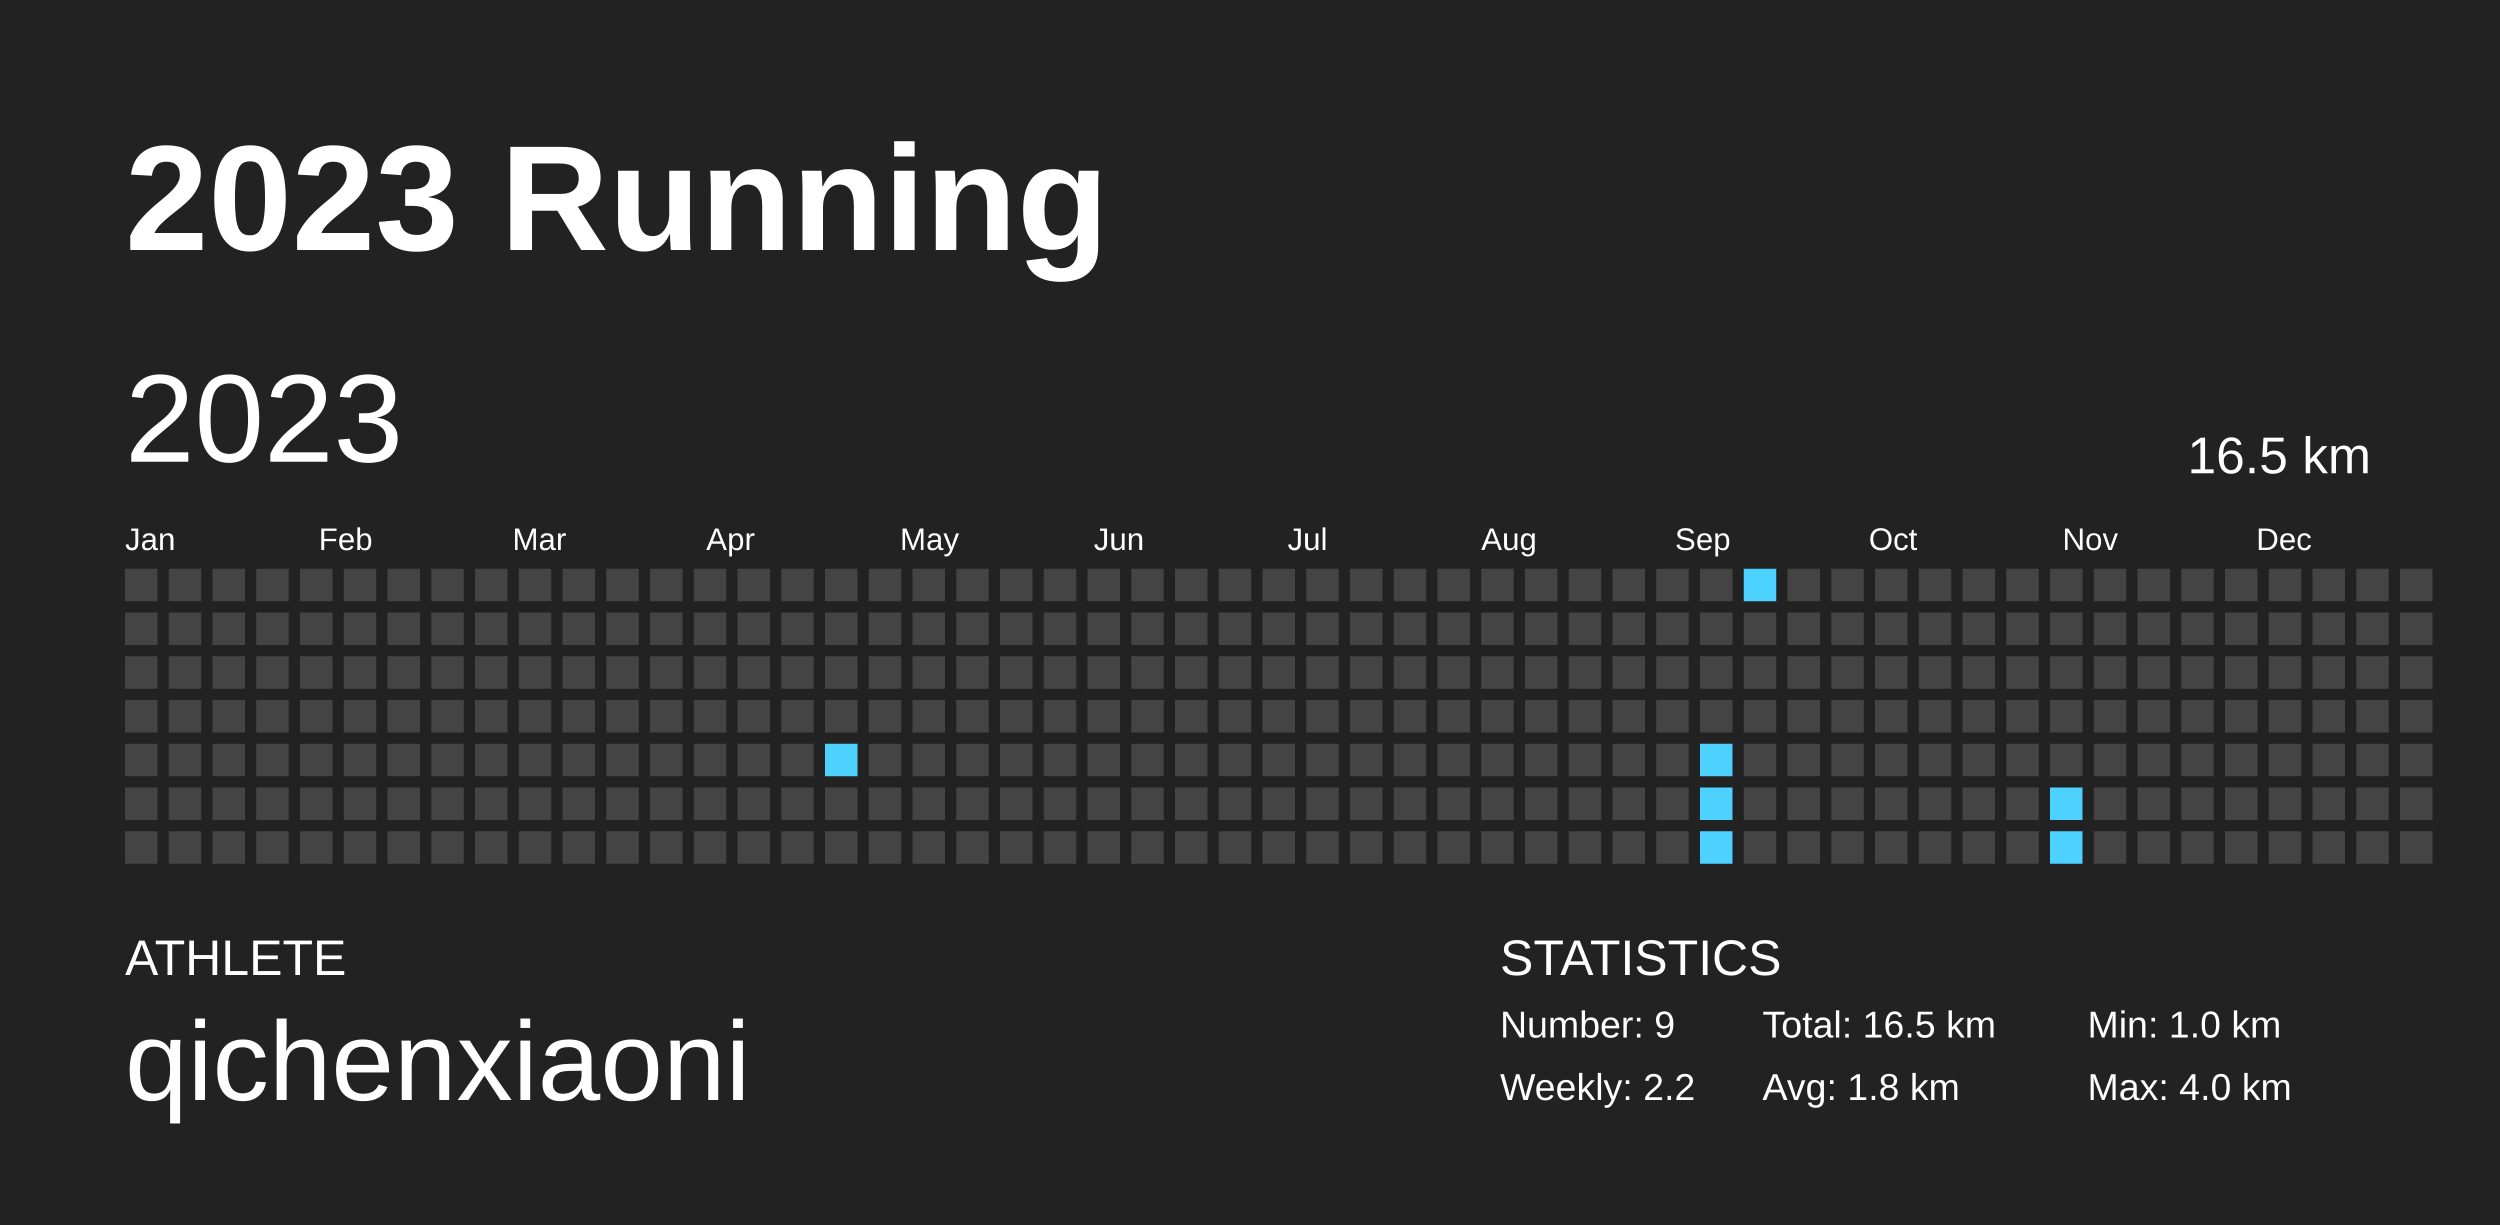
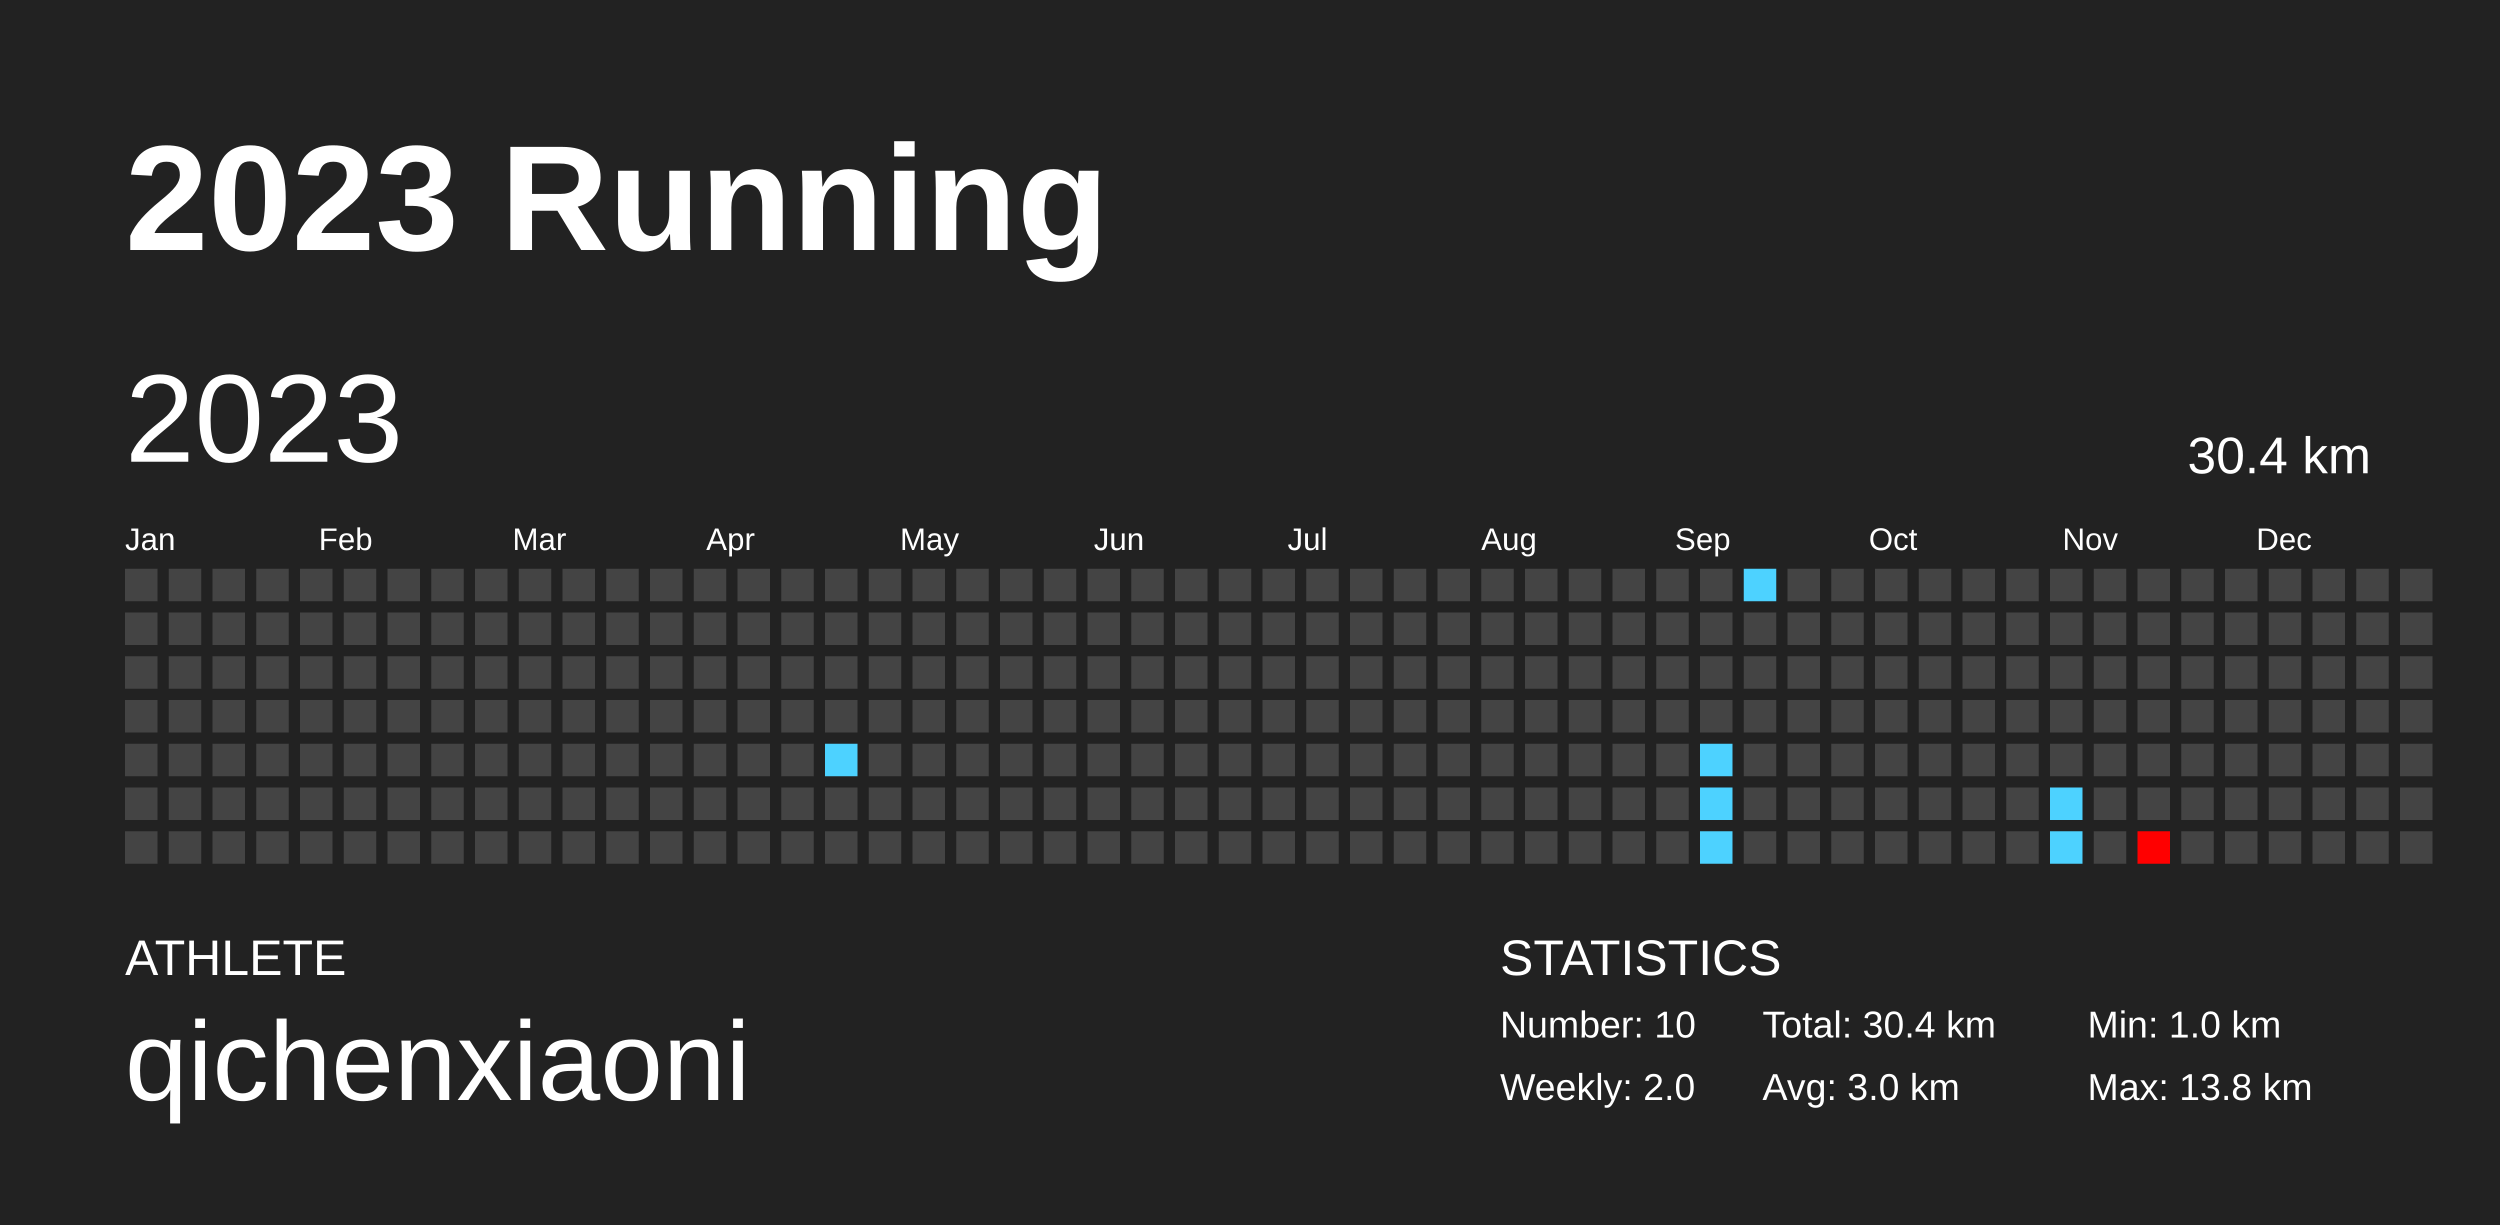
<svg xmlns="http://www.w3.org/2000/svg" baseProfile="full" height="98mm" version="1.1" viewBox="0,0,200,98" width="200mm">
  <defs />
  <rect fill="#222222" height="98" width="200" x="0" y="0" />
  <text fill="#FFFFFF" style="font-size:12px; font-family:Arial; font-weight:bold;" x="10" y="20">2023 Running</text>
  <text fill="#FFFFFF" style="font-size:4px; font-family:Arial" x="10" y="78">ATHLETE</text>
  <text fill="#FFFFFF" style="font-size:9px; font-family:Arial" x="10" y="88">qichenxiaoni</text>
  <text fill="#FFFFFF" style="font-size:4px; font-family:Arial" x="120" y="78">STATISTICS</text>
-   <text fill="#FFFFFF" style="font-size:3px; font-family:Arial" x="120" y="83">Number: 9</text>
-   <text fill="#FFFFFF" style="font-size:3px; font-family:Arial" x="120" y="88">Weekly: 2.2</text>
-   <text fill="#FFFFFF" style="font-size:3px; font-family:Arial" x="141" y="83">Total: 16.5 km</text>
-   <text fill="#FFFFFF" style="font-size:3px; font-family:Arial" x="141" y="88">Avg: 1.8 km</text>
+   <text fill="#FFFFFF" style="font-size:3px; font-family:Arial" x="120" y="83">Number: 10</text>
+   <text fill="#FFFFFF" style="font-size:3px; font-family:Arial" x="120" y="88">Weekly: 2.0</text>
+   <text fill="#FFFFFF" style="font-size:3px; font-family:Arial" x="141" y="83">Total: 30.4 km</text>
+   <text fill="#FFFFFF" style="font-size:3px; font-family:Arial" x="141" y="88">Avg: 3.0 km</text>
  <text fill="#FFFFFF" style="font-size:3px; font-family:Arial" x="167" y="83">Min: 1.0 km</text>
-   <text fill="#FFFFFF" style="font-size:3px; font-family:Arial" x="167" y="88">Max: 4.0 km</text>
+   <text fill="#FFFFFF" style="font-size:3px; font-family:Arial" x="167" y="88">Max: 13.8 km</text>
  <text dominant-baseline="hanging" fill="#FFFFFF" style="font-size:10.0px; font-family:Arial;" x="10" y="30">2023</text>
-   <text dominant-baseline="hanging" fill="#FFFFFF" style="font-size:4.125px; font-family:Arial;" x="175" y="35">16.5 km</text>
+   <text dominant-baseline="hanging" fill="#FFFFFF" style="font-size:4.125px; font-family:Arial;" x="175" y="35">30.4 km</text>
  <text fill="#FFFFFF" style="font-size:2.5px; font-family:Arial" x="10.0" y="44">Jan</text>
  <text fill="#FFFFFF" style="font-size:2.5px; font-family:Arial" x="25.5" y="44">Feb</text>
  <text fill="#FFFFFF" style="font-size:2.5px; font-family:Arial" x="41.0" y="44">Mar</text>
  <text fill="#FFFFFF" style="font-size:2.5px; font-family:Arial" x="56.5" y="44">Apr</text>
  <text fill="#FFFFFF" style="font-size:2.5px; font-family:Arial" x="72.0" y="44">May</text>
  <text fill="#FFFFFF" style="font-size:2.5px; font-family:Arial" x="87.5" y="44">Jun</text>
  <text fill="#FFFFFF" style="font-size:2.5px; font-family:Arial" x="103.0" y="44">Jul</text>
  <text fill="#FFFFFF" style="font-size:2.5px; font-family:Arial" x="118.5" y="44">Aug</text>
  <text fill="#FFFFFF" style="font-size:2.5px; font-family:Arial" x="134.0" y="44">Sep</text>
  <text fill="#FFFFFF" style="font-size:2.5px; font-family:Arial" x="149.5" y="44">Oct</text>
  <text fill="#FFFFFF" style="font-size:2.5px; font-family:Arial" x="165.0" y="44">Nov</text>
  <text fill="#FFFFFF" style="font-size:2.5px; font-family:Arial" x="180.5" y="44">Dec</text>
  <rect fill="#444444" height="2.6" width="2.6" x="10.0" y="45.5" />
  <rect fill="#444444" height="2.6" width="2.6" x="10.0" y="49.0" />
  <rect fill="#444444" height="2.6" width="2.6" x="10.0" y="52.5" />
  <rect fill="#444444" height="2.6" width="2.6" x="10.0" y="56.0" />
  <rect fill="#444444" height="2.6" width="2.6" x="10.0" y="59.5" />
  <rect fill="#444444" height="2.6" width="2.6" x="10.0" y="63.0" />
  <rect fill="#444444" height="2.6" width="2.6" x="10.0" y="66.5" />
  <rect fill="#444444" height="2.6" width="2.6" x="13.5" y="45.5" />
  <rect fill="#444444" height="2.6" width="2.6" x="13.5" y="49.0" />
  <rect fill="#444444" height="2.6" width="2.6" x="13.5" y="52.5" />
  <rect fill="#444444" height="2.6" width="2.6" x="13.5" y="56.0" />
  <rect fill="#444444" height="2.6" width="2.6" x="13.5" y="59.5" />
  <rect fill="#444444" height="2.6" width="2.6" x="13.5" y="63.0" />
  <rect fill="#444444" height="2.6" width="2.6" x="13.5" y="66.5" />
  <rect fill="#444444" height="2.6" width="2.6" x="17.0" y="45.5" />
  <rect fill="#444444" height="2.6" width="2.6" x="17.0" y="49.0" />
  <rect fill="#444444" height="2.6" width="2.6" x="17.0" y="52.5" />
  <rect fill="#444444" height="2.6" width="2.6" x="17.0" y="56.0" />
  <rect fill="#444444" height="2.6" width="2.6" x="17.0" y="59.5" />
  <rect fill="#444444" height="2.6" width="2.6" x="17.0" y="63.0" />
  <rect fill="#444444" height="2.6" width="2.6" x="17.0" y="66.5" />
  <rect fill="#444444" height="2.6" width="2.6" x="20.5" y="45.5" />
  <rect fill="#444444" height="2.6" width="2.6" x="20.5" y="49.0" />
  <rect fill="#444444" height="2.6" width="2.6" x="20.5" y="52.5" />
  <rect fill="#444444" height="2.6" width="2.6" x="20.5" y="56.0" />
  <rect fill="#444444" height="2.6" width="2.6" x="20.5" y="59.5" />
  <rect fill="#444444" height="2.6" width="2.6" x="20.5" y="63.0" />
  <rect fill="#444444" height="2.6" width="2.6" x="20.5" y="66.5" />
  <rect fill="#444444" height="2.6" width="2.6" x="24.0" y="45.5" />
  <rect fill="#444444" height="2.6" width="2.6" x="24.0" y="49.0" />
  <rect fill="#444444" height="2.6" width="2.6" x="24.0" y="52.5" />
  <rect fill="#444444" height="2.6" width="2.6" x="24.0" y="56.0" />
  <rect fill="#444444" height="2.6" width="2.6" x="24.0" y="59.5" />
  <rect fill="#444444" height="2.6" width="2.6" x="24.0" y="63.0" />
  <rect fill="#444444" height="2.6" width="2.6" x="24.0" y="66.5" />
  <rect fill="#444444" height="2.6" width="2.6" x="27.5" y="45.5" />
  <rect fill="#444444" height="2.6" width="2.6" x="27.5" y="49.0" />
  <rect fill="#444444" height="2.6" width="2.6" x="27.5" y="52.5" />
  <rect fill="#444444" height="2.6" width="2.6" x="27.5" y="56.0" />
  <rect fill="#444444" height="2.6" width="2.6" x="27.5" y="59.5" />
  <rect fill="#444444" height="2.6" width="2.6" x="27.5" y="63.0" />
  <rect fill="#444444" height="2.6" width="2.6" x="27.5" y="66.5" />
  <rect fill="#444444" height="2.6" width="2.6" x="31.0" y="45.5" />
  <rect fill="#444444" height="2.6" width="2.6" x="31.0" y="49.0" />
  <rect fill="#444444" height="2.6" width="2.6" x="31.0" y="52.5" />
  <rect fill="#444444" height="2.6" width="2.6" x="31.0" y="56.0" />
  <rect fill="#444444" height="2.6" width="2.6" x="31.0" y="59.5" />
  <rect fill="#444444" height="2.6" width="2.6" x="31.0" y="63.0" />
  <rect fill="#444444" height="2.6" width="2.6" x="31.0" y="66.5" />
  <rect fill="#444444" height="2.6" width="2.6" x="34.5" y="45.5" />
  <rect fill="#444444" height="2.6" width="2.6" x="34.5" y="49.0" />
  <rect fill="#444444" height="2.6" width="2.6" x="34.5" y="52.5" />
  <rect fill="#444444" height="2.6" width="2.6" x="34.5" y="56.0" />
  <rect fill="#444444" height="2.6" width="2.6" x="34.5" y="59.5" />
  <rect fill="#444444" height="2.6" width="2.6" x="34.5" y="63.0" />
  <rect fill="#444444" height="2.6" width="2.6" x="34.5" y="66.5" />
  <rect fill="#444444" height="2.6" width="2.6" x="38.0" y="45.5" />
  <rect fill="#444444" height="2.6" width="2.6" x="38.0" y="49.0" />
  <rect fill="#444444" height="2.6" width="2.6" x="38.0" y="52.5" />
  <rect fill="#444444" height="2.6" width="2.6" x="38.0" y="56.0" />
  <rect fill="#444444" height="2.6" width="2.6" x="38.0" y="59.5" />
  <rect fill="#444444" height="2.6" width="2.6" x="38.0" y="63.0" />
  <rect fill="#444444" height="2.6" width="2.6" x="38.0" y="66.5" />
  <rect fill="#444444" height="2.6" width="2.6" x="41.5" y="45.5" />
  <rect fill="#444444" height="2.6" width="2.6" x="41.5" y="49.0" />
  <rect fill="#444444" height="2.6" width="2.6" x="41.5" y="52.5" />
  <rect fill="#444444" height="2.6" width="2.6" x="41.5" y="56.0" />
  <rect fill="#444444" height="2.6" width="2.6" x="41.5" y="59.5" />
  <rect fill="#444444" height="2.6" width="2.6" x="41.5" y="63.0" />
  <rect fill="#444444" height="2.6" width="2.6" x="41.5" y="66.5" />
  <rect fill="#444444" height="2.6" width="2.6" x="45.0" y="45.5" />
  <rect fill="#444444" height="2.6" width="2.6" x="45.0" y="49.0" />
  <rect fill="#444444" height="2.6" width="2.6" x="45.0" y="52.5" />
  <rect fill="#444444" height="2.6" width="2.6" x="45.0" y="56.0" />
  <rect fill="#444444" height="2.6" width="2.6" x="45.0" y="59.5" />
  <rect fill="#444444" height="2.6" width="2.6" x="45.0" y="63.0" />
  <rect fill="#444444" height="2.6" width="2.6" x="45.0" y="66.5" />
  <rect fill="#444444" height="2.6" width="2.6" x="48.5" y="45.5" />
  <rect fill="#444444" height="2.6" width="2.6" x="48.5" y="49.0" />
  <rect fill="#444444" height="2.6" width="2.6" x="48.5" y="52.5" />
  <rect fill="#444444" height="2.6" width="2.6" x="48.5" y="56.0" />
  <rect fill="#444444" height="2.6" width="2.6" x="48.5" y="59.5" />
  <rect fill="#444444" height="2.6" width="2.6" x="48.5" y="63.0" />
  <rect fill="#444444" height="2.6" width="2.6" x="48.5" y="66.5" />
  <rect fill="#444444" height="2.6" width="2.6" x="52.0" y="45.5" />
  <rect fill="#444444" height="2.6" width="2.6" x="52.0" y="49.0" />
  <rect fill="#444444" height="2.6" width="2.6" x="52.0" y="52.5" />
  <rect fill="#444444" height="2.6" width="2.6" x="52.0" y="56.0" />
  <rect fill="#444444" height="2.6" width="2.6" x="52.0" y="59.5" />
  <rect fill="#444444" height="2.6" width="2.6" x="52.0" y="63.0" />
  <rect fill="#444444" height="2.6" width="2.6" x="52.0" y="66.5" />
  <rect fill="#444444" height="2.6" width="2.6" x="55.5" y="45.5" />
  <rect fill="#444444" height="2.6" width="2.6" x="55.5" y="49.0" />
  <rect fill="#444444" height="2.6" width="2.6" x="55.5" y="52.5" />
  <rect fill="#444444" height="2.6" width="2.6" x="55.5" y="56.0" />
  <rect fill="#444444" height="2.6" width="2.6" x="55.5" y="59.5" />
  <rect fill="#444444" height="2.6" width="2.6" x="55.5" y="63.0" />
  <rect fill="#444444" height="2.6" width="2.6" x="55.5" y="66.5" />
  <rect fill="#444444" height="2.6" width="2.6" x="59.0" y="45.5" />
  <rect fill="#444444" height="2.6" width="2.6" x="59.0" y="49.0" />
  <rect fill="#444444" height="2.6" width="2.6" x="59.0" y="52.5" />
  <rect fill="#444444" height="2.6" width="2.6" x="59.0" y="56.0" />
  <rect fill="#444444" height="2.6" width="2.6" x="59.0" y="59.5" />
  <rect fill="#444444" height="2.6" width="2.6" x="59.0" y="63.0" />
  <rect fill="#444444" height="2.6" width="2.6" x="59.0" y="66.5" />
  <rect fill="#444444" height="2.6" width="2.6" x="62.5" y="45.5" />
  <rect fill="#444444" height="2.6" width="2.6" x="62.5" y="49.0" />
  <rect fill="#444444" height="2.6" width="2.6" x="62.5" y="52.5" />
  <rect fill="#444444" height="2.6" width="2.6" x="62.5" y="56.0" />
  <rect fill="#444444" height="2.6" width="2.6" x="62.5" y="59.5" />
  <rect fill="#444444" height="2.6" width="2.6" x="62.5" y="63.0" />
  <rect fill="#444444" height="2.6" width="2.6" x="62.5" y="66.5" />
  <rect fill="#444444" height="2.6" width="2.6" x="66.0" y="45.5" />
  <rect fill="#444444" height="2.6" width="2.6" x="66.0" y="49.0" />
  <rect fill="#444444" height="2.6" width="2.6" x="66.0" y="52.5" />
  <rect fill="#444444" height="2.6" width="2.6" x="66.0" y="56.0" />
  <rect fill="#4dd2ff" height="2.6" width="2.6" x="66.0" y="59.5" />
  <rect fill="#444444" height="2.6" width="2.6" x="66.0" y="63.0" />
  <rect fill="#444444" height="2.6" width="2.6" x="66.0" y="66.5" />
  <rect fill="#444444" height="2.6" width="2.6" x="69.5" y="45.5" />
  <rect fill="#444444" height="2.6" width="2.6" x="69.5" y="49.0" />
  <rect fill="#444444" height="2.6" width="2.6" x="69.5" y="52.5" />
  <rect fill="#444444" height="2.6" width="2.6" x="69.5" y="56.0" />
  <rect fill="#444444" height="2.6" width="2.6" x="69.5" y="59.5" />
  <rect fill="#444444" height="2.6" width="2.6" x="69.5" y="63.0" />
  <rect fill="#444444" height="2.6" width="2.6" x="69.5" y="66.5" />
  <rect fill="#444444" height="2.6" width="2.6" x="73.0" y="45.5" />
  <rect fill="#444444" height="2.6" width="2.6" x="73.0" y="49.0" />
  <rect fill="#444444" height="2.6" width="2.6" x="73.0" y="52.5" />
  <rect fill="#444444" height="2.6" width="2.6" x="73.0" y="56.0" />
  <rect fill="#444444" height="2.6" width="2.6" x="73.0" y="59.5" />
  <rect fill="#444444" height="2.6" width="2.6" x="73.0" y="63.0" />
  <rect fill="#444444" height="2.6" width="2.6" x="73.0" y="66.5" />
  <rect fill="#444444" height="2.6" width="2.6" x="76.5" y="45.5" />
  <rect fill="#444444" height="2.6" width="2.6" x="76.5" y="49.0" />
  <rect fill="#444444" height="2.6" width="2.6" x="76.5" y="52.5" />
  <rect fill="#444444" height="2.6" width="2.6" x="76.5" y="56.0" />
  <rect fill="#444444" height="2.6" width="2.6" x="76.5" y="59.5" />
  <rect fill="#444444" height="2.6" width="2.6" x="76.5" y="63.0" />
  <rect fill="#444444" height="2.6" width="2.6" x="76.5" y="66.5" />
  <rect fill="#444444" height="2.6" width="2.6" x="80.0" y="45.5" />
  <rect fill="#444444" height="2.6" width="2.6" x="80.0" y="49.0" />
  <rect fill="#444444" height="2.6" width="2.6" x="80.0" y="52.5" />
  <rect fill="#444444" height="2.6" width="2.6" x="80.0" y="56.0" />
  <rect fill="#444444" height="2.6" width="2.6" x="80.0" y="59.5" />
  <rect fill="#444444" height="2.6" width="2.6" x="80.0" y="63.0" />
  <rect fill="#444444" height="2.6" width="2.6" x="80.0" y="66.5" />
  <rect fill="#444444" height="2.6" width="2.6" x="83.5" y="45.5" />
  <rect fill="#444444" height="2.6" width="2.6" x="83.5" y="49.0" />
  <rect fill="#444444" height="2.6" width="2.6" x="83.5" y="52.5" />
  <rect fill="#444444" height="2.6" width="2.6" x="83.5" y="56.0" />
  <rect fill="#444444" height="2.6" width="2.6" x="83.5" y="59.5" />
  <rect fill="#444444" height="2.6" width="2.6" x="83.5" y="63.0" />
  <rect fill="#444444" height="2.6" width="2.6" x="83.5" y="66.5" />
  <rect fill="#444444" height="2.6" width="2.6" x="87.0" y="45.5" />
  <rect fill="#444444" height="2.6" width="2.6" x="87.0" y="49.0" />
  <rect fill="#444444" height="2.6" width="2.6" x="87.0" y="52.5" />
  <rect fill="#444444" height="2.6" width="2.6" x="87.0" y="56.0" />
  <rect fill="#444444" height="2.6" width="2.6" x="87.0" y="59.5" />
  <rect fill="#444444" height="2.6" width="2.6" x="87.0" y="63.0" />
  <rect fill="#444444" height="2.6" width="2.6" x="87.0" y="66.5" />
  <rect fill="#444444" height="2.6" width="2.6" x="90.5" y="45.5" />
  <rect fill="#444444" height="2.6" width="2.6" x="90.5" y="49.0" />
  <rect fill="#444444" height="2.6" width="2.6" x="90.5" y="52.5" />
  <rect fill="#444444" height="2.6" width="2.6" x="90.5" y="56.0" />
  <rect fill="#444444" height="2.6" width="2.6" x="90.5" y="59.5" />
  <rect fill="#444444" height="2.6" width="2.6" x="90.5" y="63.0" />
  <rect fill="#444444" height="2.6" width="2.6" x="90.5" y="66.5" />
  <rect fill="#444444" height="2.6" width="2.6" x="94.0" y="45.5" />
  <rect fill="#444444" height="2.6" width="2.6" x="94.0" y="49.0" />
  <rect fill="#444444" height="2.6" width="2.6" x="94.0" y="52.5" />
  <rect fill="#444444" height="2.6" width="2.6" x="94.0" y="56.0" />
  <rect fill="#444444" height="2.6" width="2.6" x="94.0" y="59.5" />
  <rect fill="#444444" height="2.6" width="2.6" x="94.0" y="63.0" />
  <rect fill="#444444" height="2.6" width="2.6" x="94.0" y="66.5" />
  <rect fill="#444444" height="2.6" width="2.6" x="97.5" y="45.5" />
  <rect fill="#444444" height="2.6" width="2.6" x="97.5" y="49.0" />
  <rect fill="#444444" height="2.6" width="2.6" x="97.5" y="52.5" />
  <rect fill="#444444" height="2.6" width="2.6" x="97.5" y="56.0" />
  <rect fill="#444444" height="2.6" width="2.6" x="97.5" y="59.5" />
  <rect fill="#444444" height="2.6" width="2.6" x="97.5" y="63.0" />
  <rect fill="#444444" height="2.6" width="2.6" x="97.5" y="66.5" />
  <rect fill="#444444" height="2.6" width="2.6" x="101.0" y="45.5" />
  <rect fill="#444444" height="2.6" width="2.6" x="101.0" y="49.0" />
  <rect fill="#444444" height="2.6" width="2.6" x="101.0" y="52.5" />
  <rect fill="#444444" height="2.6" width="2.6" x="101.0" y="56.0" />
  <rect fill="#444444" height="2.6" width="2.6" x="101.0" y="59.5" />
  <rect fill="#444444" height="2.6" width="2.6" x="101.0" y="63.0" />
  <rect fill="#444444" height="2.6" width="2.6" x="101.0" y="66.5" />
  <rect fill="#444444" height="2.6" width="2.6" x="104.5" y="45.5" />
  <rect fill="#444444" height="2.6" width="2.6" x="104.5" y="49.0" />
  <rect fill="#444444" height="2.6" width="2.6" x="104.5" y="52.5" />
  <rect fill="#444444" height="2.6" width="2.6" x="104.5" y="56.0" />
  <rect fill="#444444" height="2.6" width="2.6" x="104.5" y="59.5" />
  <rect fill="#444444" height="2.6" width="2.6" x="104.5" y="63.0" />
  <rect fill="#444444" height="2.6" width="2.6" x="104.5" y="66.5" />
  <rect fill="#444444" height="2.6" width="2.6" x="108.0" y="45.5" />
  <rect fill="#444444" height="2.6" width="2.6" x="108.0" y="49.0" />
  <rect fill="#444444" height="2.6" width="2.6" x="108.0" y="52.5" />
  <rect fill="#444444" height="2.6" width="2.6" x="108.0" y="56.0" />
  <rect fill="#444444" height="2.6" width="2.6" x="108.0" y="59.5" />
  <rect fill="#444444" height="2.6" width="2.6" x="108.0" y="63.0" />
  <rect fill="#444444" height="2.6" width="2.6" x="108.0" y="66.5" />
  <rect fill="#444444" height="2.6" width="2.6" x="111.5" y="45.5" />
  <rect fill="#444444" height="2.6" width="2.6" x="111.5" y="49.0" />
  <rect fill="#444444" height="2.6" width="2.6" x="111.5" y="52.5" />
  <rect fill="#444444" height="2.6" width="2.6" x="111.5" y="56.0" />
  <rect fill="#444444" height="2.6" width="2.6" x="111.5" y="59.5" />
  <rect fill="#444444" height="2.6" width="2.6" x="111.5" y="63.0" />
  <rect fill="#444444" height="2.6" width="2.6" x="111.5" y="66.5" />
  <rect fill="#444444" height="2.6" width="2.6" x="115.0" y="45.5" />
  <rect fill="#444444" height="2.6" width="2.6" x="115.0" y="49.0" />
  <rect fill="#444444" height="2.6" width="2.6" x="115.0" y="52.5" />
  <rect fill="#444444" height="2.6" width="2.6" x="115.0" y="56.0" />
  <rect fill="#444444" height="2.6" width="2.6" x="115.0" y="59.5" />
  <rect fill="#444444" height="2.6" width="2.6" x="115.0" y="63.0" />
  <rect fill="#444444" height="2.6" width="2.6" x="115.0" y="66.5" />
  <rect fill="#444444" height="2.6" width="2.6" x="118.5" y="45.5" />
  <rect fill="#444444" height="2.6" width="2.6" x="118.5" y="49.0" />
  <rect fill="#444444" height="2.6" width="2.6" x="118.5" y="52.5" />
  <rect fill="#444444" height="2.6" width="2.6" x="118.5" y="56.0" />
  <rect fill="#444444" height="2.6" width="2.6" x="118.5" y="59.5" />
  <rect fill="#444444" height="2.6" width="2.6" x="118.5" y="63.0" />
  <rect fill="#444444" height="2.6" width="2.6" x="118.5" y="66.5" />
  <rect fill="#444444" height="2.6" width="2.6" x="122.0" y="45.5" />
  <rect fill="#444444" height="2.6" width="2.6" x="122.0" y="49.0" />
  <rect fill="#444444" height="2.6" width="2.6" x="122.0" y="52.5" />
  <rect fill="#444444" height="2.6" width="2.6" x="122.0" y="56.0" />
  <rect fill="#444444" height="2.6" width="2.6" x="122.0" y="59.5" />
  <rect fill="#444444" height="2.6" width="2.6" x="122.0" y="63.0" />
  <rect fill="#444444" height="2.6" width="2.6" x="122.0" y="66.5" />
  <rect fill="#444444" height="2.6" width="2.6" x="125.5" y="45.5" />
  <rect fill="#444444" height="2.6" width="2.6" x="125.5" y="49.0" />
  <rect fill="#444444" height="2.6" width="2.6" x="125.5" y="52.5" />
  <rect fill="#444444" height="2.6" width="2.6" x="125.5" y="56.0" />
  <rect fill="#444444" height="2.6" width="2.6" x="125.5" y="59.5" />
  <rect fill="#444444" height="2.6" width="2.6" x="125.5" y="63.0" />
  <rect fill="#444444" height="2.6" width="2.6" x="125.5" y="66.5" />
  <rect fill="#444444" height="2.6" width="2.6" x="129.0" y="45.5" />
  <rect fill="#444444" height="2.6" width="2.6" x="129.0" y="49.0" />
  <rect fill="#444444" height="2.6" width="2.6" x="129.0" y="52.5" />
  <rect fill="#444444" height="2.6" width="2.6" x="129.0" y="56.0" />
  <rect fill="#444444" height="2.6" width="2.6" x="129.0" y="59.5" />
  <rect fill="#444444" height="2.6" width="2.6" x="129.0" y="63.0" />
  <rect fill="#444444" height="2.6" width="2.6" x="129.0" y="66.5" />
  <rect fill="#444444" height="2.6" width="2.6" x="132.5" y="45.5" />
  <rect fill="#444444" height="2.6" width="2.6" x="132.5" y="49.0" />
  <rect fill="#444444" height="2.6" width="2.6" x="132.5" y="52.5" />
  <rect fill="#444444" height="2.6" width="2.6" x="132.5" y="56.0" />
  <rect fill="#444444" height="2.6" width="2.6" x="132.5" y="59.5" />
  <rect fill="#444444" height="2.6" width="2.6" x="132.5" y="63.0" />
  <rect fill="#444444" height="2.6" width="2.6" x="132.5" y="66.5" />
  <rect fill="#444444" height="2.6" width="2.6" x="136.0" y="45.5" />
  <rect fill="#444444" height="2.6" width="2.6" x="136.0" y="49.0" />
  <rect fill="#444444" height="2.6" width="2.6" x="136.0" y="52.5" />
  <rect fill="#444444" height="2.6" width="2.6" x="136.0" y="56.0" />
  <rect fill="#4dd2ff" height="2.6" width="2.6" x="136.0" y="59.5" />
  <rect fill="#4dd2ff" height="2.6" width="2.6" x="136.0" y="63.0" />
  <rect fill="#4dd2ff" height="2.6" width="2.6" x="136.0" y="66.5" />
  <rect fill="#4dd2ff" height="2.6" width="2.6" x="139.5" y="45.5" />
  <rect fill="#444444" height="2.6" width="2.6" x="139.5" y="49.0" />
  <rect fill="#444444" height="2.6" width="2.6" x="139.5" y="52.5" />
  <rect fill="#444444" height="2.6" width="2.6" x="139.5" y="56.0" />
  <rect fill="#444444" height="2.6" width="2.6" x="139.5" y="59.5" />
  <rect fill="#444444" height="2.6" width="2.6" x="139.5" y="63.0" />
  <rect fill="#444444" height="2.6" width="2.6" x="139.5" y="66.5" />
  <rect fill="#444444" height="2.6" width="2.6" x="143.0" y="45.5" />
  <rect fill="#444444" height="2.6" width="2.6" x="143.0" y="49.0" />
  <rect fill="#444444" height="2.6" width="2.6" x="143.0" y="52.5" />
  <rect fill="#444444" height="2.6" width="2.6" x="143.0" y="56.0" />
  <rect fill="#444444" height="2.6" width="2.6" x="143.0" y="59.5" />
  <rect fill="#444444" height="2.6" width="2.6" x="143.0" y="63.0" />
  <rect fill="#444444" height="2.6" width="2.6" x="143.0" y="66.5" />
  <rect fill="#444444" height="2.6" width="2.6" x="146.5" y="45.5" />
  <rect fill="#444444" height="2.6" width="2.6" x="146.5" y="49.0" />
  <rect fill="#444444" height="2.6" width="2.6" x="146.5" y="52.5" />
  <rect fill="#444444" height="2.6" width="2.6" x="146.5" y="56.0" />
  <rect fill="#444444" height="2.6" width="2.6" x="146.5" y="59.5" />
  <rect fill="#444444" height="2.6" width="2.6" x="146.5" y="63.0" />
  <rect fill="#444444" height="2.6" width="2.6" x="146.5" y="66.5" />
  <rect fill="#444444" height="2.6" width="2.6" x="150.0" y="45.5" />
  <rect fill="#444444" height="2.6" width="2.6" x="150.0" y="49.0" />
  <rect fill="#444444" height="2.6" width="2.6" x="150.0" y="52.5" />
  <rect fill="#444444" height="2.6" width="2.6" x="150.0" y="56.0" />
  <rect fill="#444444" height="2.6" width="2.6" x="150.0" y="59.5" />
  <rect fill="#444444" height="2.6" width="2.6" x="150.0" y="63.0" />
  <rect fill="#444444" height="2.6" width="2.6" x="150.0" y="66.5" />
  <rect fill="#444444" height="2.6" width="2.6" x="153.5" y="45.5" />
  <rect fill="#444444" height="2.6" width="2.6" x="153.5" y="49.0" />
  <rect fill="#444444" height="2.6" width="2.6" x="153.5" y="52.5" />
  <rect fill="#444444" height="2.6" width="2.6" x="153.5" y="56.0" />
  <rect fill="#444444" height="2.6" width="2.6" x="153.5" y="59.5" />
  <rect fill="#444444" height="2.6" width="2.6" x="153.5" y="63.0" />
  <rect fill="#444444" height="2.6" width="2.6" x="153.5" y="66.5" />
  <rect fill="#444444" height="2.6" width="2.6" x="157.0" y="45.5" />
  <rect fill="#444444" height="2.6" width="2.6" x="157.0" y="49.0" />
  <rect fill="#444444" height="2.6" width="2.6" x="157.0" y="52.5" />
  <rect fill="#444444" height="2.6" width="2.6" x="157.0" y="56.0" />
  <rect fill="#444444" height="2.6" width="2.6" x="157.0" y="59.5" />
  <rect fill="#444444" height="2.6" width="2.6" x="157.0" y="63.0" />
  <rect fill="#444444" height="2.6" width="2.6" x="157.0" y="66.5" />
  <rect fill="#444444" height="2.6" width="2.6" x="160.5" y="45.5" />
  <rect fill="#444444" height="2.6" width="2.6" x="160.5" y="49.0" />
  <rect fill="#444444" height="2.6" width="2.6" x="160.5" y="52.5" />
  <rect fill="#444444" height="2.6" width="2.6" x="160.5" y="56.0" />
  <rect fill="#444444" height="2.6" width="2.6" x="160.5" y="59.5" />
  <rect fill="#444444" height="2.6" width="2.6" x="160.5" y="63.0" />
  <rect fill="#444444" height="2.6" width="2.6" x="160.5" y="66.5" />
  <rect fill="#444444" height="2.6" width="2.6" x="164.0" y="45.5" />
  <rect fill="#444444" height="2.6" width="2.6" x="164.0" y="49.0" />
  <rect fill="#444444" height="2.6" width="2.6" x="164.0" y="52.5" />
  <rect fill="#444444" height="2.6" width="2.6" x="164.0" y="56.0" />
  <rect fill="#444444" height="2.6" width="2.6" x="164.0" y="59.5" />
  <rect fill="#4dd2ff" height="2.6" width="2.6" x="164.0" y="63.0" />
  <rect fill="#4dd2ff" height="2.6" width="2.6" x="164.0" y="66.5" />
  <rect fill="#444444" height="2.6" width="2.6" x="167.5" y="45.5" />
  <rect fill="#444444" height="2.6" width="2.6" x="167.5" y="49.0" />
  <rect fill="#444444" height="2.6" width="2.6" x="167.5" y="52.5" />
  <rect fill="#444444" height="2.6" width="2.6" x="167.5" y="56.0" />
  <rect fill="#444444" height="2.6" width="2.6" x="167.5" y="59.5" />
  <rect fill="#444444" height="2.6" width="2.6" x="167.5" y="63.0" />
  <rect fill="#444444" height="2.6" width="2.6" x="167.5" y="66.5" />
  <rect fill="#444444" height="2.6" width="2.6" x="171.0" y="45.5" />
  <rect fill="#444444" height="2.6" width="2.6" x="171.0" y="49.0" />
  <rect fill="#444444" height="2.6" width="2.6" x="171.0" y="52.5" />
  <rect fill="#444444" height="2.6" width="2.6" x="171.0" y="56.0" />
  <rect fill="#444444" height="2.6" width="2.6" x="171.0" y="59.5" />
  <rect fill="#444444" height="2.6" width="2.6" x="171.0" y="63.0" />
-   <rect fill="#444444" height="2.6" width="2.6" x="171.0" y="66.5" />
+   <rect fill="#ff0000" height="2.6" width="2.6" x="171.0" y="66.5" />
  <rect fill="#444444" height="2.6" width="2.6" x="174.5" y="45.5" />
  <rect fill="#444444" height="2.6" width="2.6" x="174.5" y="49.0" />
  <rect fill="#444444" height="2.6" width="2.6" x="174.5" y="52.5" />
  <rect fill="#444444" height="2.6" width="2.6" x="174.5" y="56.0" />
  <rect fill="#444444" height="2.6" width="2.6" x="174.5" y="59.5" />
  <rect fill="#444444" height="2.6" width="2.6" x="174.5" y="63.0" />
  <rect fill="#444444" height="2.6" width="2.6" x="174.5" y="66.5" />
  <rect fill="#444444" height="2.6" width="2.6" x="178.0" y="45.5" />
  <rect fill="#444444" height="2.6" width="2.6" x="178.0" y="49.0" />
  <rect fill="#444444" height="2.6" width="2.6" x="178.0" y="52.5" />
  <rect fill="#444444" height="2.6" width="2.6" x="178.0" y="56.0" />
  <rect fill="#444444" height="2.6" width="2.6" x="178.0" y="59.5" />
  <rect fill="#444444" height="2.6" width="2.6" x="178.0" y="63.0" />
  <rect fill="#444444" height="2.6" width="2.6" x="178.0" y="66.5" />
  <rect fill="#444444" height="2.6" width="2.6" x="181.5" y="45.5" />
  <rect fill="#444444" height="2.6" width="2.6" x="181.5" y="49.0" />
  <rect fill="#444444" height="2.6" width="2.6" x="181.5" y="52.5" />
  <rect fill="#444444" height="2.6" width="2.6" x="181.5" y="56.0" />
  <rect fill="#444444" height="2.6" width="2.6" x="181.5" y="59.5" />
  <rect fill="#444444" height="2.6" width="2.6" x="181.5" y="63.0" />
  <rect fill="#444444" height="2.6" width="2.6" x="181.5" y="66.5" />
  <rect fill="#444444" height="2.6" width="2.6" x="185.0" y="45.5" />
  <rect fill="#444444" height="2.6" width="2.6" x="185.0" y="49.0" />
  <rect fill="#444444" height="2.6" width="2.6" x="185.0" y="52.5" />
  <rect fill="#444444" height="2.6" width="2.6" x="185.0" y="56.0" />
  <rect fill="#444444" height="2.6" width="2.6" x="185.0" y="59.5" />
  <rect fill="#444444" height="2.6" width="2.6" x="185.0" y="63.0" />
  <rect fill="#444444" height="2.6" width="2.6" x="185.0" y="66.5" />
  <rect fill="#444444" height="2.6" width="2.6" x="188.5" y="45.5" />
  <rect fill="#444444" height="2.6" width="2.6" x="188.5" y="49.0" />
  <rect fill="#444444" height="2.6" width="2.6" x="188.5" y="52.5" />
  <rect fill="#444444" height="2.6" width="2.6" x="188.5" y="56.0" />
  <rect fill="#444444" height="2.6" width="2.6" x="188.5" y="59.5" />
  <rect fill="#444444" height="2.6" width="2.6" x="188.5" y="63.0" />
  <rect fill="#444444" height="2.6" width="2.6" x="188.5" y="66.5" />
  <rect fill="#444444" height="2.6" width="2.6" x="192.0" y="45.5" />
  <rect fill="#444444" height="2.6" width="2.6" x="192.0" y="49.0" />
  <rect fill="#444444" height="2.6" width="2.6" x="192.0" y="52.5" />
  <rect fill="#444444" height="2.6" width="2.6" x="192.0" y="56.0" />
  <rect fill="#444444" height="2.6" width="2.6" x="192.0" y="59.5" />
  <rect fill="#444444" height="2.6" width="2.6" x="192.0" y="63.0" />
  <rect fill="#444444" height="2.6" width="2.6" x="192.0" y="66.5" />
</svg>
